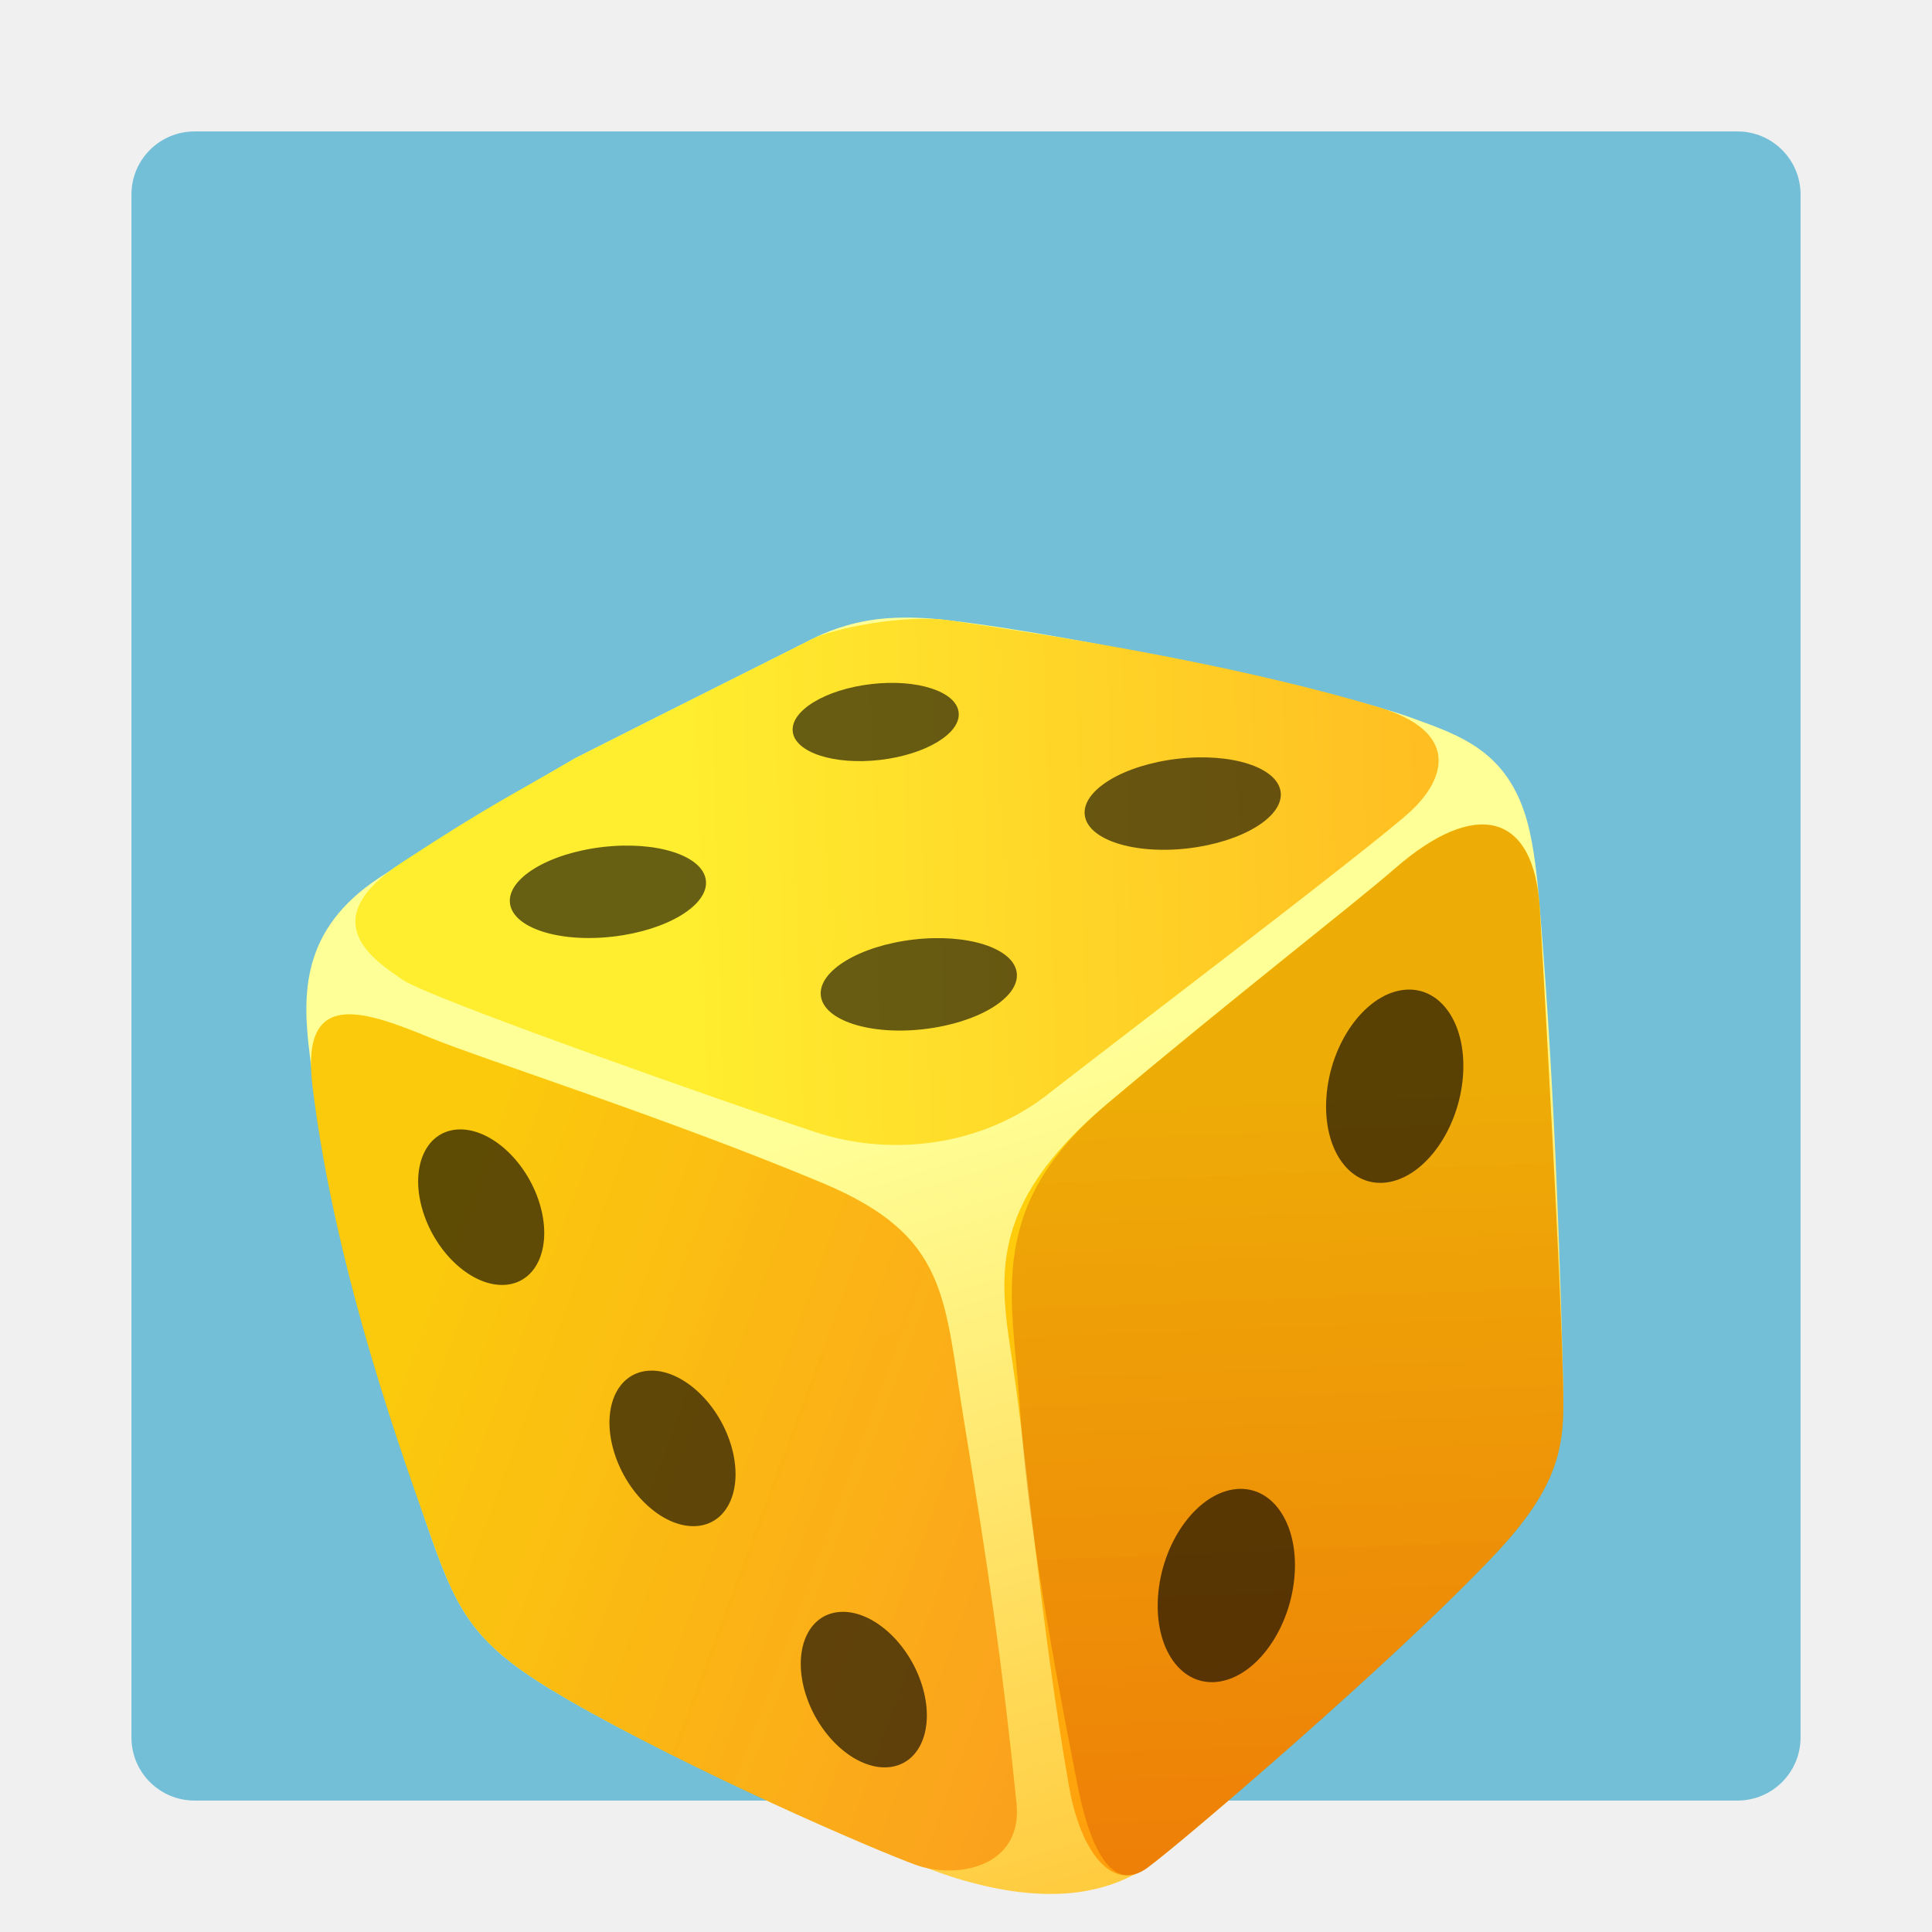
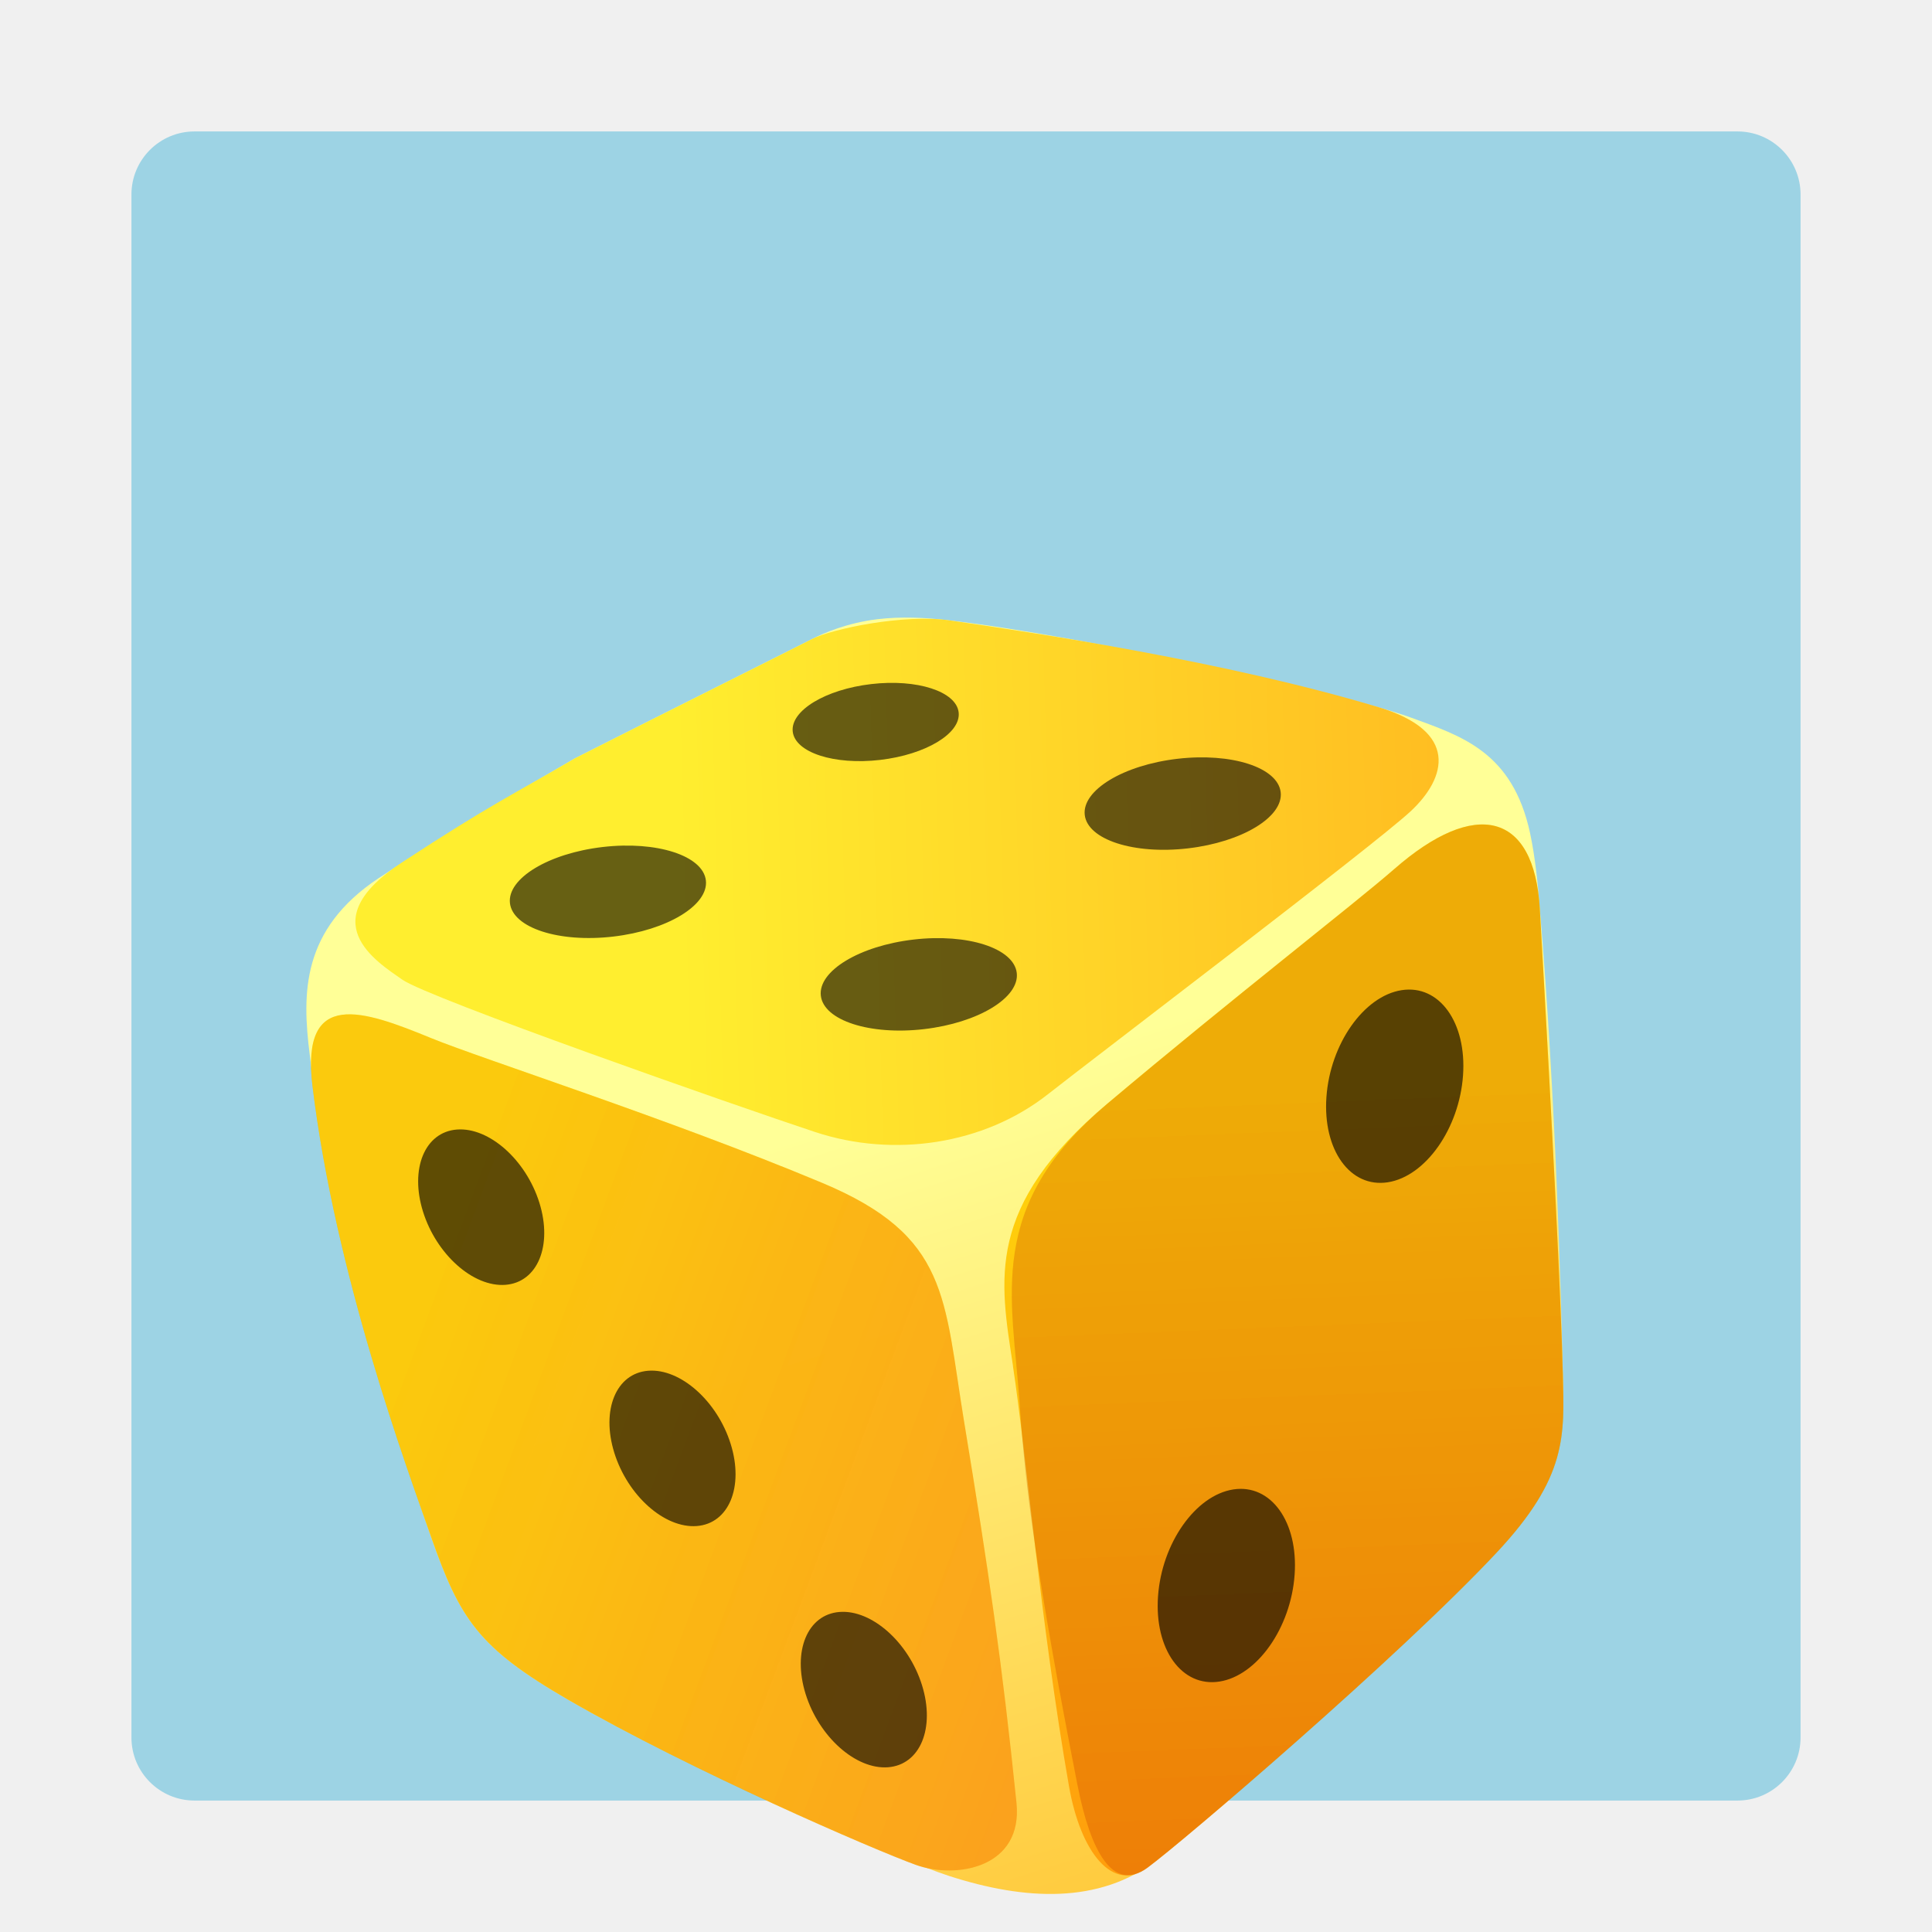
<svg xmlns="http://www.w3.org/2000/svg" xmlns:xlink="http://www.w3.org/1999/xlink" width="100" height="100" viewBox="0 0 26.458 26.458" version="1.1" id="svg2787">
  <defs id="defs2784">
    <radialGradient xlink:href="#linearGradient51705" id="radialGradient51707" cx="80.927" cy="23.284" fx="80.927" fy="23.284" r="2.399" gradientTransform="matrix(0.09121776,-0.8893756,1.027797,0.1054147,-44.19609,95.19247)" gradientUnits="userSpaceOnUse" />
    <linearGradient id="linearGradient51705">
      <stop style="stop-color:#e4e2ed;stop-opacity:1;" offset="0" id="stop51701" />
      <stop style="stop-color:#484456;stop-opacity:1;" offset="0.812" id="stop6762" />
      <stop style="stop-color:#372e4d;stop-opacity:1;" offset="1" id="stop51703" />
    </linearGradient>
    <radialGradient xlink:href="#linearGradient52127" id="radialGradient52129" cx="77.356" cy="-0.548" fx="77.356" fy="-0.548" r="8.034" gradientTransform="matrix(1.558933,0.9992701,-0.898013,1.400965,-110.7181,-71.87788)" gradientUnits="userSpaceOnUse" />
    <linearGradient id="linearGradient52127">
      <stop style="stop-color:#fffae2;stop-opacity:1;" offset="0" id="stop52123" />
      <stop style="stop-color:#fff7ce;stop-opacity:1;" offset="0.115" id="stop52131" />
      <stop style="stop-color:#ffde4f;stop-opacity:1;" offset="0.408" id="stop52133" />
      <stop style="stop-color:#ffc221;stop-opacity:1;" offset="0.76" id="stop52135" />
      <stop style="stop-color:#ffa605;stop-opacity:1;" offset="1" id="stop52125" />
    </linearGradient>
    <linearGradient id="linearGradient29618">
      <stop style="stop-color:#ffff97;stop-opacity:1;" offset="0" id="stop29614" />
      <stop style="stop-color:#ffc22f;stop-opacity:1;" offset="1" id="stop29616" />
    </linearGradient>
    <linearGradient xlink:href="#linearGradient28356" id="linearGradient28358" x1="18.775" y1="42.216" x2="39.632" y2="44.025" gradientUnits="userSpaceOnUse" gradientTransform="matrix(0.4678581,-0.05435486,0.05435486,0.4678581,-1.393666,-9.09545)" />
    <linearGradient id="linearGradient28356">
      <stop style="stop-color:#ffee2f;stop-opacity:1;" offset="0" id="stop28352" />
      <stop style="stop-color:#ffbc21;stop-opacity:1;" offset="1" id="stop28354" />
    </linearGradient>
    <linearGradient xlink:href="#linearGradient27581" id="linearGradient27583" x1="8.507" y1="57.978" x2="26.813" y2="67.312" gradientUnits="userSpaceOnUse" gradientTransform="matrix(0.4678581,-0.05435486,0.05435486,0.4678581,-1.393666,-9.09545)" />
    <linearGradient id="linearGradient27581">
      <stop style="stop-color:#fedb13;stop-opacity:1;" offset="0" id="stop27577" />
      <stop style="stop-color:#feac2c;stop-opacity:0.99;" offset="1" id="stop27579" />
    </linearGradient>
    <linearGradient xlink:href="#linearGradient28348" id="linearGradient28350" x1="37.162" y1="71.327" x2="38.702" y2="50.771" gradientUnits="userSpaceOnUse" gradientTransform="matrix(0.4678581,-0.05435486,0.05435486,0.4678581,-1.393666,-9.09545)" />
    <linearGradient id="linearGradient28348">
      <stop style="stop-color:#ff9e0c;stop-opacity:1;" offset="0" id="stop28344" />
      <stop style="stop-color:#ffd60c;stop-opacity:1;" offset="1" id="stop28346" />
    </linearGradient>
    <linearGradient xlink:href="#linearGradient29618" id="linearGradient37955" x1="11.718" y1="12.933" x2="13.229" y2="24.658" gradientUnits="userSpaceOnUse" gradientTransform="rotate(-10.16761,13.38424,14.80482)" />
  </defs>
  <g id="layer1">
-     <rect style="fill:#73bfd7;fill-opacity:1;fill-rule:evenodd;stroke-width:0.229" id="rect26083" width="22.858" height="22.858" x="1.8" y="1.8" rx="0.864" ry="0.864" />
+     <rect style="fill:#9dd3e4;fill-opacity:1;fill-rule:evenodd;stroke-width:0.229" id="rect26083" width="22.858" height="22.858" x="1.8" y="1.8" rx="0.864" ry="0.864" />
    <g id="g6943" transform="matrix(0.6505109,0,0,0.6505109,40.1201,7.001189)" style="stroke-width:1.537">
      <rect style="fill:url(#radialGradient51707);fill-opacity:1;fill-rule:evenodd;stroke-width:0.492" id="rect51147" width="4.29" height="3.73" x="-15.945" y="22.859" rx="3.207" ry="3.207" transform="scale(-1,1)" />
      <path id="path49262" style="fill:url(#radialGradient52129);fill-opacity:1;fill-rule:evenodd;stroke-width:0.468" d="m 13.971,-0.685 a 9,8.324 0 0 0 -9,8.324 9,8.324 0 0 0 2.577,5.822 h -0.008 c 2.172,2.07 2.346,3.644 2.556,4.453 0.174,0.668 0.453,1.278 1.351,1.252 0.504,-0.015 1.589,-0.017 2.253,-0.016 v 0.001 c 0,0 0.13,-8.54e-4 0.279,-0.001 0.149,2.43e-4 0.279,0.001 0.279,0.001 v -0.001 c 0.664,-3.66e-4 1.748,0.002 2.253,0.016 0.897,0.027 1.176,-0.583 1.35,-1.252 0.21,-0.809 0.384,-2.382 2.556,-4.453 h -0.02 a 9,8.324 0 0 0 2.576,-5.822 9,8.324 0 0 0 -9,-8.324 z" />
      <g id="g51137" transform="matrix(0.8940411,0,0,0.8940411,-57.51858,4.997802)" style="stroke-width:1.537">
        <path style="fill:none;stroke:#afafaf;stroke-width:3.285;stroke-linecap:round;stroke-linejoin:miter;stroke-dasharray:none;stroke-opacity:1" d="m 76.397,16.801 h 6.854" id="path49649" />
        <path style="fill:none;stroke:#eeeeee;stroke-width:1.537;stroke-linecap:round;stroke-linejoin:miter;stroke-dasharray:none;stroke-opacity:1" d="m 76.322,16.405 h 7.003" id="path49649-1" />
      </g>
      <g id="g51141" transform="matrix(0.8940411,0,0,0.8940411,-57.63576,4.975452)" style="stroke-width:1.537">
        <path style="fill:none;stroke:#afafaf;stroke-width:3.285;stroke-linecap:round;stroke-linejoin:miter;stroke-dasharray:none;stroke-opacity:1" d="m 76.528,18.951 h 6.854" id="path49649-2" />
        <path style="fill:none;stroke:#eeeeee;stroke-width:1.537;stroke-linecap:round;stroke-linejoin:miter;stroke-dasharray:none;stroke-opacity:1" d="M 76.454,18.556 H 83.457" id="path49649-1-5" />
      </g>
      <g id="g51145" transform="matrix(-0.8940411,0,0,0.8940411,85.33063,4.997802)" style="stroke-width:1.537">
        <path style="fill:none;stroke:#afafaf;stroke-width:3.233;stroke-linecap:round;stroke-linejoin:miter;stroke-dasharray:none;stroke-opacity:1" d="m 76.896,21.051 h 6.118" id="path49649-2-4" />
        <path style="fill:none;stroke:#eeeeee;stroke-width:1.537;stroke-linecap:round;stroke-linejoin:miter;stroke-dasharray:none;stroke-opacity:1" d="m 76.829,20.648 h 6.252" id="path49649-1-5-0" />
      </g>
      <ellipse style="fill:#ffffff;fill-rule:evenodd;stroke-width:0.412" id="path90349" cx="11.193" cy="2.044" rx="2.084" ry="2.676" transform="matrix(0.9770919,0.2128176,-0.4314357,0.9021437,0,0)" />
    </g>
    <g id="g41120" transform="matrix(1.100765,0,0,1.100765,-1.400206,0.9090817)">
      <path id="path26342-2" style="fill:url(#linearGradient37955);fill-opacity:1;stroke:#5dafd4;stroke-width:0;stroke-linecap:round;stroke-linejoin:round;stroke-miterlimit:8;paint-order:fill markers stroke;stop-color:#000000" d="M 12.186,6.878 C 11.81,6.924 11.514,7.052 11.372,7.126 11.119,7.256 9.629,7.999 8.426,8.608 7.641,9.068 7.105,9.365 5.983,10.099 c -0.963,0.64 -0.953,1.436 -0.858,2.193 0.281,2.351 1.211,5.15 1.508,5.998 0.359,1.023 0.585,1.381 1.705,2.029 1.543,0.892 4.139,2 4.745,2.195 0.944,0.304 1.865,0.349 2.575,-0.195 0.516,-0.396 2.967,-2.508 4.179,-3.804 0.88,-0.94 0.898,-1.479 0.879,-2.248 -0.023,-0.919 -0.086,-3.411 -0.287,-5.784 C 20.403,10.163 20.373,9.848 20.308,9.541 20.09,8.523 19.447,8.33 18.829,8.103 17.989,7.796 14.779,7.093 13.088,6.893 12.783,6.856 12.478,6.843 12.186,6.878 Z" />
      <path style="fill:url(#linearGradient28358);fill-opacity:1;stroke:#5dafd4;stroke-width:0;stroke-linecap:round;stroke-linejoin:round;stroke-miterlimit:8;paint-order:fill markers stroke;stop-color:#000000" d="m 8.426,8.608 c 1.203,-0.609 2.693,-1.352 2.946,-1.482 0.253,-0.13 1.148,-0.316 1.717,-0.233 1.067,0.156 3.432,0.508 5.336,1.08 0.995,0.299 0.849,0.874 0.395,1.296 -0.454,0.422 -3.96,3.084 -4.51,3.518 -0.799,0.629 -1.92,0.793 -2.896,0.471 C 10.437,12.935 6.605,11.592 6.277,11.362 5.948,11.132 5.15,10.637 6.272,9.904 7.394,9.17 7.641,9.068 8.426,8.608 Z" id="path26366" />
      <ellipse style="mix-blend-mode:multiply;fill:#4d4d4d;fill-opacity:0.848;fill-rule:evenodd;stroke-width:0.111" id="path26403" cx="11.144" cy="9.506" rx="1.039" ry="0.475" transform="rotate(-6.626807)" />
      <ellipse style="mix-blend-mode:multiply;fill:#4d4d4d;fill-opacity:0.848;fill-rule:evenodd;stroke-width:0.131" id="path26403-4" cx="14.821" cy="10.955" rx="1.227" ry="0.561" transform="rotate(-6.626807)" />
      <ellipse style="mix-blend-mode:multiply;fill:#4d4d4d;fill-opacity:0.848;fill-rule:evenodd;stroke-width:0.131" id="path26403-9" cx="7.591" cy="11.22" rx="1.227" ry="0.561" transform="rotate(-6.626807)" />
      <ellipse style="mix-blend-mode:multiply;fill:#4d4d4d;fill-opacity:0.848;fill-rule:evenodd;stroke-width:0.131" id="path26403-7-8" cx="11.3" cy="12.81" rx="1.227" ry="0.561" transform="rotate(-6.626807)" />
      <path style="fill:url(#linearGradient27583);fill-opacity:1;stroke:#5dafd4;stroke-width:0;stroke-linecap:round;stroke-linejoin:round;stroke-miterlimit:8;paint-order:fill markers stroke;stop-color:#000000" d="M 13.267,16.865 C 13.012,15.318 13.086,14.553 11.5,13.89 9.596,13.093 7.261,12.346 6.633,12.088 5.79,11.742 5.012,11.467 5.159,12.681 c 0.284,2.35 1.177,4.761 1.475,5.609 0.359,1.023 0.585,1.381 1.705,2.029 1.543,0.892 3.816,1.871 4.324,2.055 0.508,0.184 1.338,0.036 1.255,-0.771 -0.179,-1.748 -0.347,-2.889 -0.651,-4.739 z" id="path26342-6" />
      <path style="mix-blend-mode:multiply;fill:#f9d54d;fill-opacity:0.471;stroke:#5dafd4;stroke-width:0;stroke-linecap:round;stroke-linejoin:round;stroke-miterlimit:8;paint-order:fill markers stroke;stop-color:#000000" d="M 13.267,16.865 C 13.012,15.318 13.086,14.553 11.5,13.89 9.596,13.093 7.261,12.346 6.633,12.088 5.79,11.742 5.012,11.467 5.159,12.681 c 0.284,2.35 1.177,4.761 1.475,5.609 0.359,1.023 0.585,1.381 1.705,2.029 1.543,0.892 3.816,1.871 4.324,2.055 0.508,0.184 1.338,0.036 1.255,-0.771 -0.179,-1.748 -0.347,-2.889 -0.651,-4.739 z" id="path26342-6-7" />
      <ellipse style="mix-blend-mode:multiply;fill:#4d4d4d;fill-opacity:0.89;fill-rule:evenodd;stroke-width:0.136" id="path26403-7-8-4-7" cx="-15.088" cy="-2.771" rx="1.012" ry="0.726" transform="matrix(-0.2979546,-0.9545801,-0.9971232,0.07579832,0,0)" />
      <ellipse style="mix-blend-mode:multiply;fill:#4d4d4d;fill-opacity:0.89;fill-rule:evenodd;stroke-width:0.136" id="path26403-7-8-4-7-6" cx="-18.344" cy="-4.185" rx="1.012" ry="0.726" transform="matrix(-0.2979546,-0.9545801,-0.9971232,0.07579832,0,0)" />
      <ellipse style="mix-blend-mode:multiply;fill:#4d4d4d;fill-opacity:0.89;fill-rule:evenodd;stroke-width:0.136" id="path26403-7-8-4-7-1" cx="-21.6" cy="-5.599" rx="1.012" ry="0.726" transform="matrix(-0.2979546,-0.9545801,-0.9971232,0.07579832,0,0)" />
      <path style="fill:url(#linearGradient28350);fill-opacity:1;stroke:#5dafd4;stroke-width:0;stroke-linecap:round;stroke-linejoin:round;stroke-miterlimit:8;paint-order:fill markers stroke;stop-color:#000000" d="m 13.875,16.169 c -0.164,-1.077 -0.35,-1.98 1.173,-3.264 1.569,-1.322 3.064,-2.478 3.572,-2.921 1.004,-0.878 1.74,-0.71 1.809,0.499 0.161,2.792 0.263,4.865 0.286,5.784 0.019,0.769 0.059,1.279 -0.821,2.22 -1.212,1.295 -3.914,3.605 -4.346,3.923 -0.432,0.318 -0.832,-0.19 -0.976,-1.01 -0.351,-2.005 -0.531,-4.133 -0.698,-5.231 z" id="path26342" />
      <path style="mix-blend-mode:multiply;fill:#e1a640;fill-opacity:0.565;stroke:#5dafd4;stroke-width:0;stroke-linecap:round;stroke-linejoin:round;stroke-miterlimit:8;paint-order:fill markers stroke;stop-color:#000000" d="m 13.956,16.622 c -0.09,-1.32 -0.431,-2.432 1.092,-3.716 1.569,-1.322 3.064,-2.478 3.572,-2.921 1.004,-0.878 1.74,-0.71 1.809,0.499 0.161,2.792 0.263,4.865 0.286,5.784 0.019,0.769 0.059,1.279 -0.821,2.22 -1.212,1.295 -3.914,3.605 -4.346,3.923 -0.432,0.318 -0.711,-0.212 -0.871,-1.029 -0.512,-2.613 -0.65,-3.711 -0.721,-4.759 z" id="path26342-5" />
      <ellipse style="mix-blend-mode:multiply;fill:#4d4d4d;fill-opacity:0.895;fill-rule:evenodd;stroke-width:0.16" id="path26403-7-8-4" cx="-15.823" cy="19.991" rx="1.198" ry="0.86" transform="matrix(0.07116976,-0.9974642,0.9879423,-0.1548228,0,0)" />
      <ellipse style="mix-blend-mode:multiply;fill:#4d4d4d;fill-opacity:0.895;fill-rule:evenodd;stroke-width:0.16" id="path26403-7-8-4-3" cx="-21.788" cy="18.3" rx="1.198" ry="0.86" transform="matrix(0.07116976,-0.9974642,0.9879423,-0.1548228,0,0)" />
    </g>
+     <rect style="fill:#b4ddea;fill-opacity:1;fill-rule:evenodd;stroke-width:0.229" id="rect26083-5" width="22.858" height="22.858" x="-28.73" y="1.372" rx="0.864" ry="0.864" />
  </g>
</svg>
